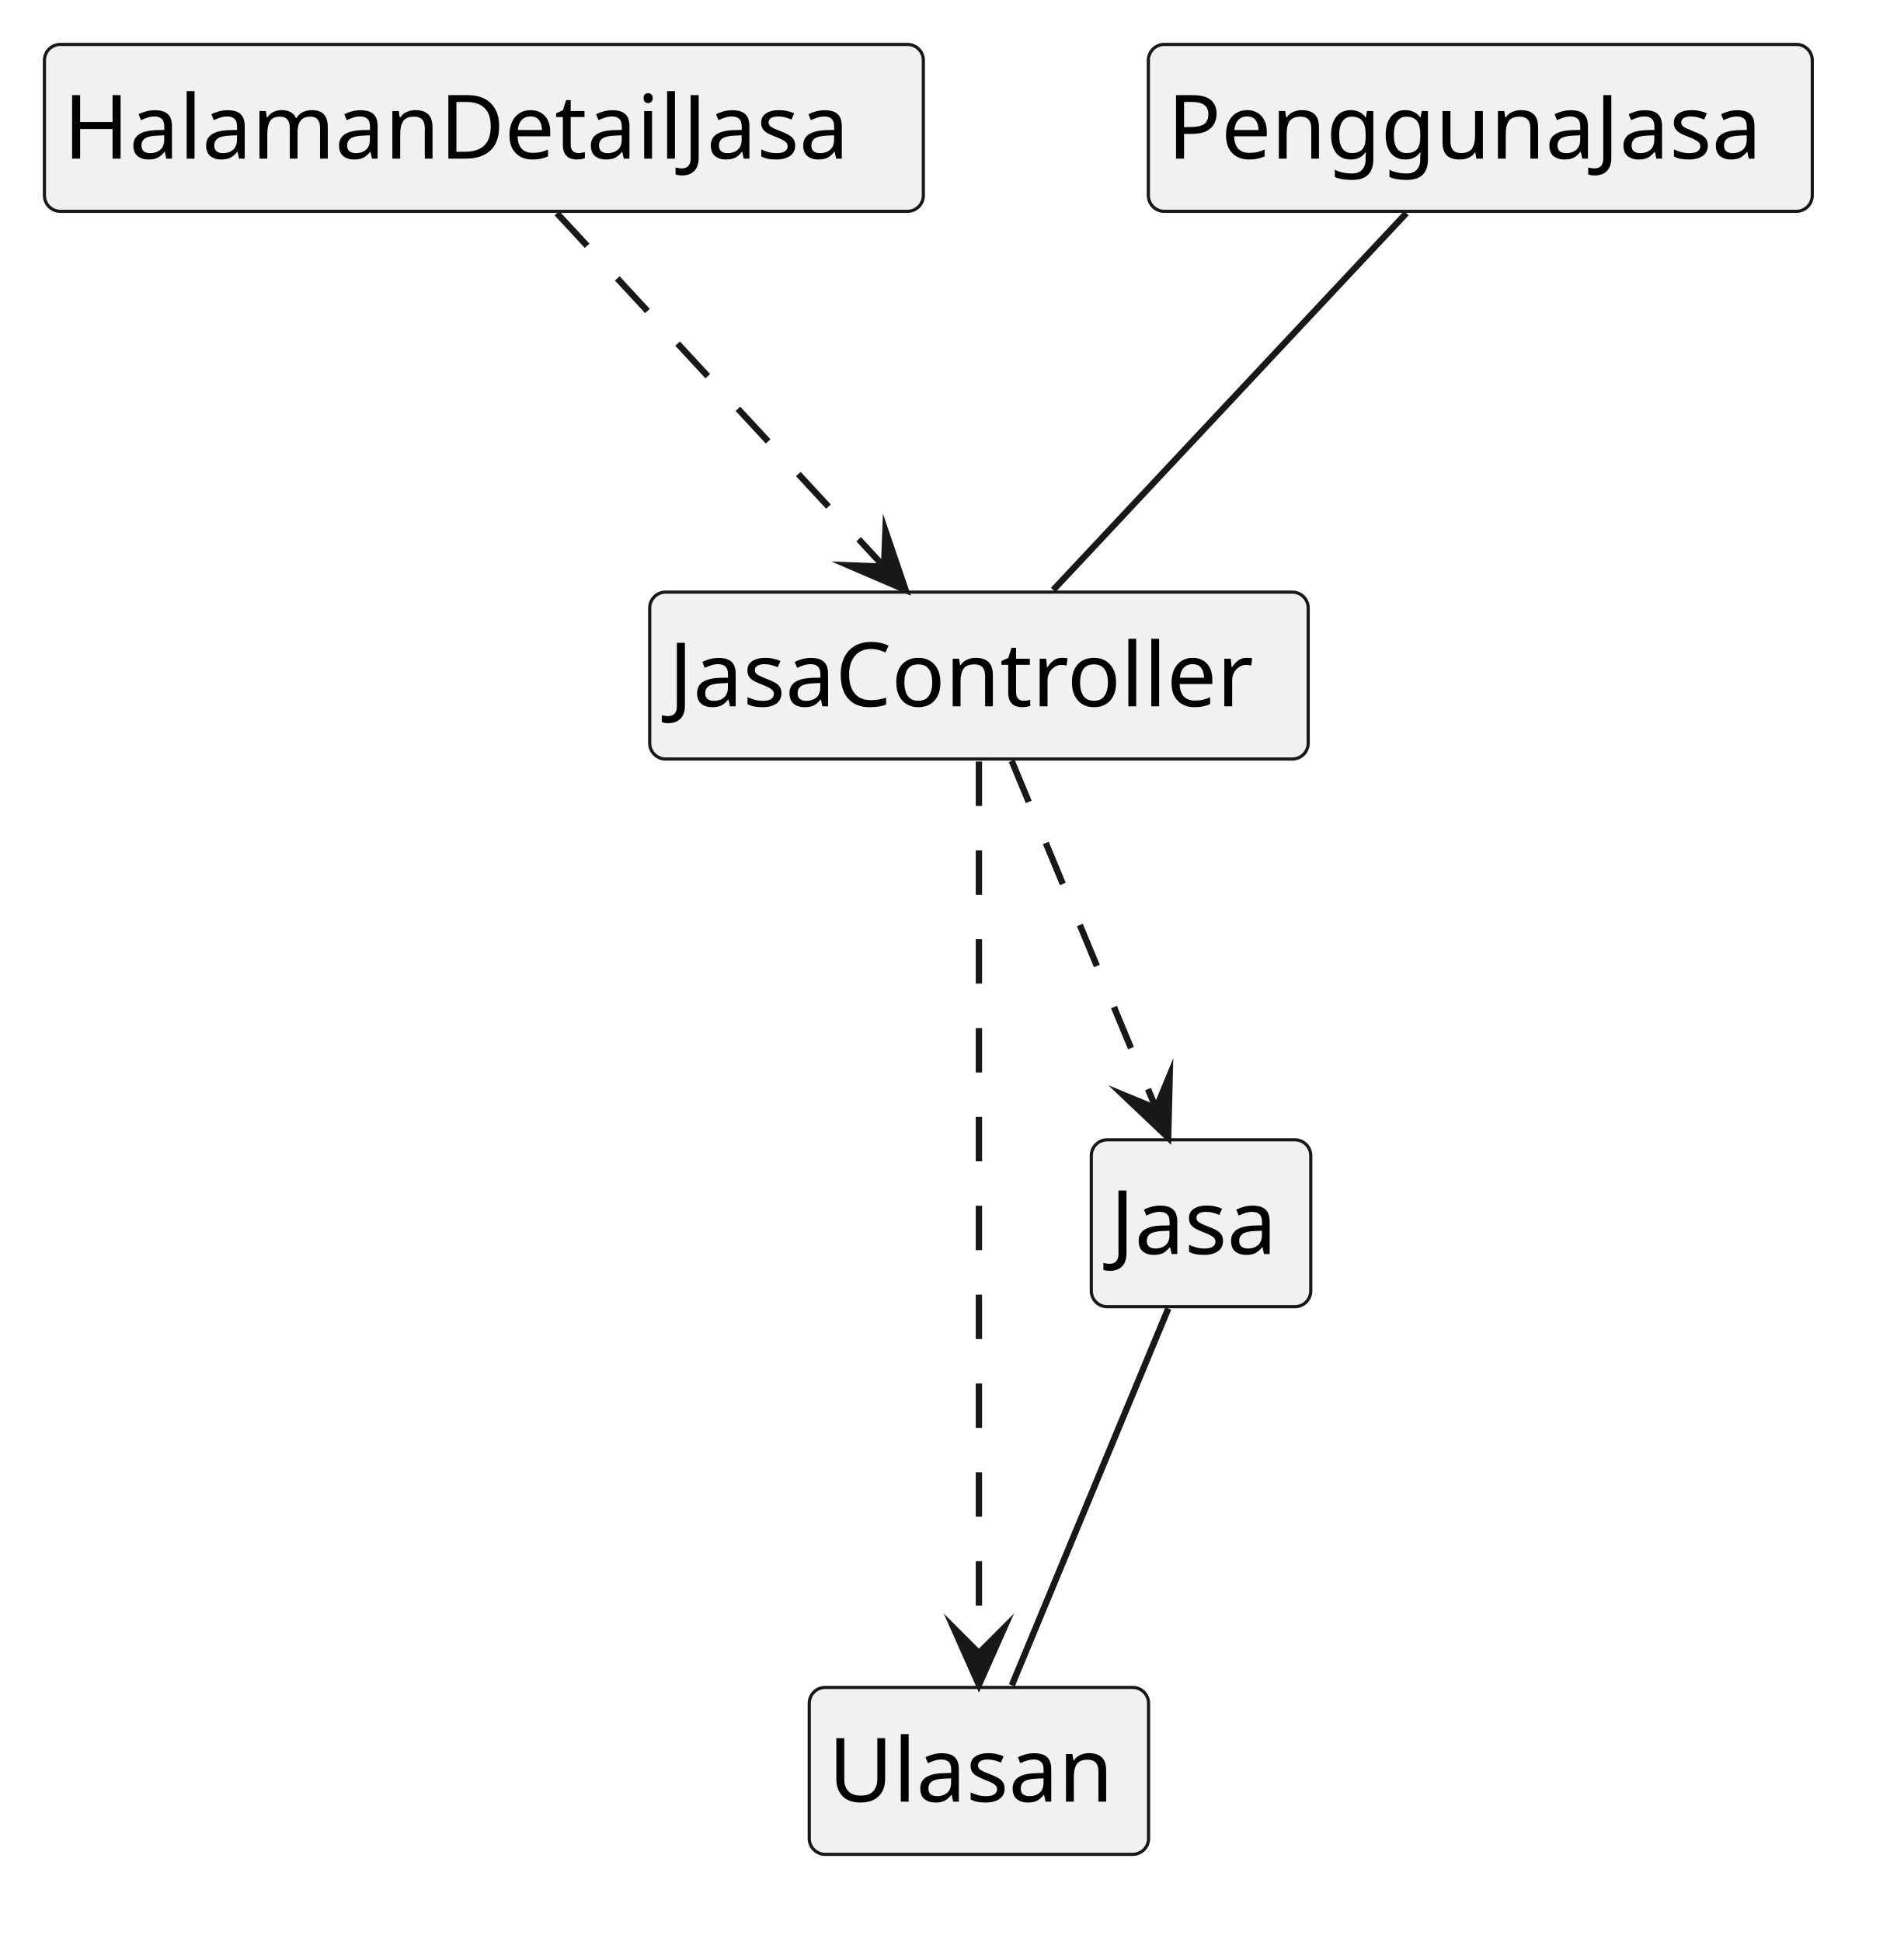
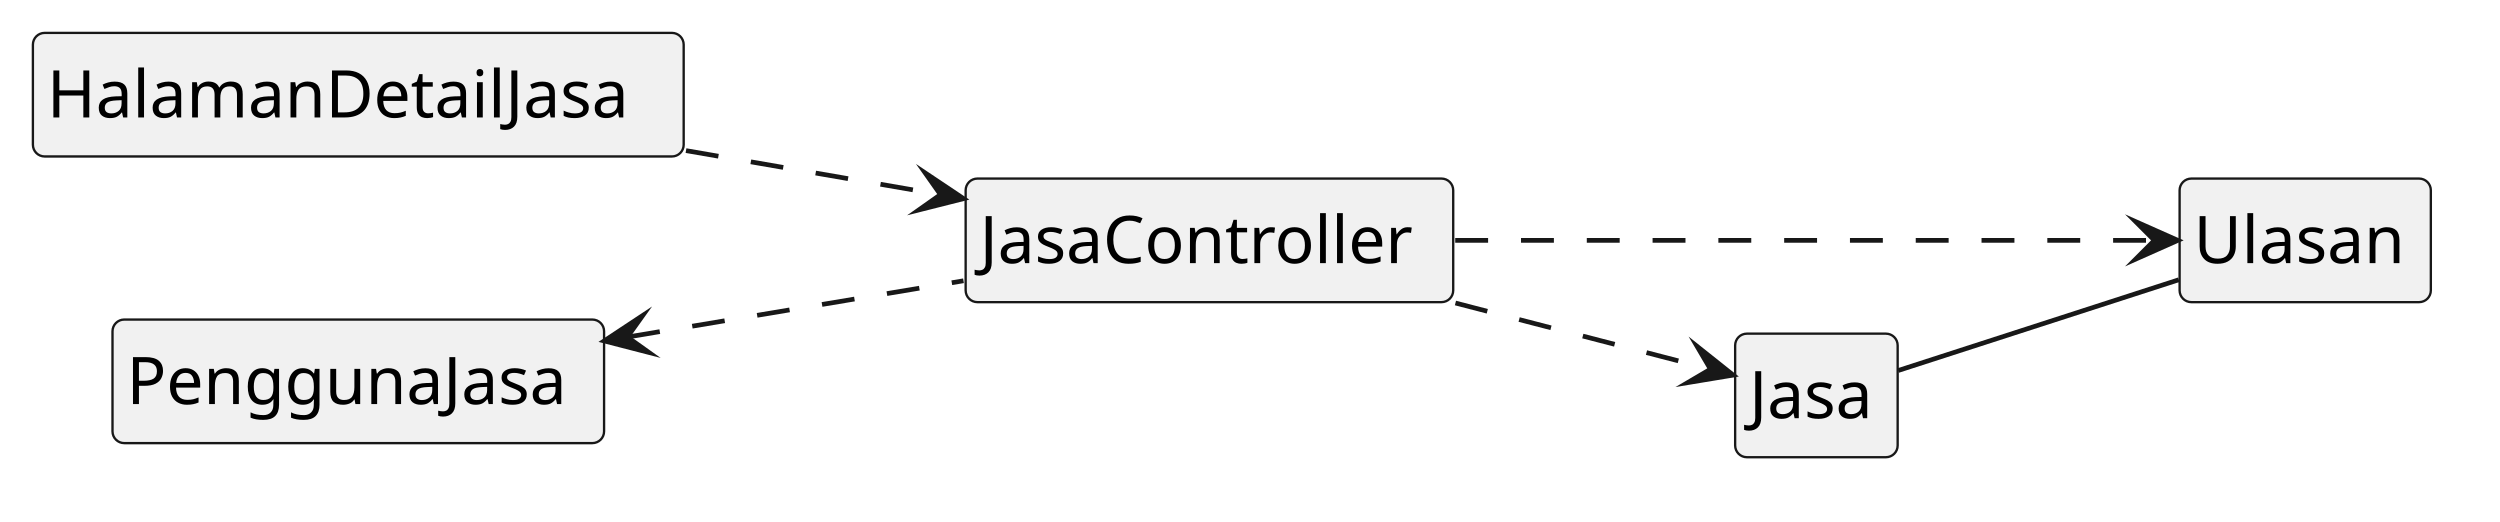
- <svg xmlns="http://www.w3.org/2000/svg" version="1.1" data-diagram-type="CLASS" style="width:300px;height:306px;background:#FFFFFF;" width="300px" height="306px" viewBox="0 0 300 306" zoomAndPan="magnify" preserveAspectRatio="none" contentStyleType="text/css">
+ <svg xmlns="http://www.w3.org/2000/svg" version="1.1" data-diagram-type="CLASS" style="width:532px;height:111px;background:#FFFFFF;" width="532px" height="111px" viewBox="0 0 532 111" zoomAndPan="magnify" preserveAspectRatio="none" contentStyleType="text/css">
  <defs />
  <g font-family="sans-serif" lengthAdjust="spacing">
-     <g class="entity" data-qualified-name="HalamanDetailJasa" id="ent0001" data-source-line="4">
+     <g class="entity" data-qualified-name="HalamanDetailJasa" id="ent0001" data-source-line="5">
      <rect x="7" y="7" width="138.487" height="26.297" fill="#F1F1F1" style="stroke:#181818;stroke-width:0.5;" rx="2.5" ry="2.5" />
      <text x="10" y="24.995" fill="#000" font-size="14" textLength="132.487">HalamanDetailJasa</text>
    </g>
-     <g class="entity" data-qualified-name="PenggunaJasa" id="ent0002" data-source-line="5">
-       <rect x="180.94" y="7" width="104.608" height="26.297" fill="#F1F1F1" style="stroke:#181818;stroke-width:0.5;" rx="2.5" ry="2.5" />
-       <text x="183.94" y="24.995" fill="#000" font-size="14" textLength="98.608">PenggunaJasa</text>
+     <g class="entity" data-qualified-name="PenggunaJasa" id="ent0002" data-source-line="6">
+       <rect x="23.94" y="68" width="104.608" height="26.297" fill="#F1F1F1" style="stroke:#181818;stroke-width:0.5;" rx="2.5" ry="2.5" />
+       <text x="26.94" y="85.995" fill="#000" font-size="14" textLength="98.608">PenggunaJasa</text>
    </g>
-     <g class="entity" data-qualified-name="Ulasan" id="ent0003" data-source-line="6">
-       <rect x="127.51" y="265.89" width="53.462" height="26.297" fill="#F1F1F1" style="stroke:#181818;stroke-width:0.5;" rx="2.5" ry="2.5" />
-       <text x="130.51" y="283.885" fill="#000" font-size="14" textLength="47.462">Ulasan</text>
+     <g class="entity" data-qualified-name="Ulasan" id="ent0003" data-source-line="7">
+       <rect x="463.82" y="38" width="53.462" height="26.297" fill="#F1F1F1" style="stroke:#181818;stroke-width:0.5;" rx="2.5" ry="2.5" />
+       <text x="466.82" y="55.995" fill="#000" font-size="14" textLength="47.462">Ulasan</text>
    </g>
-     <g class="entity" data-qualified-name="Jasa" id="ent0004" data-source-line="7">
-       <rect x="171.95" y="179.6" width="34.581" height="26.297" fill="#F1F1F1" style="stroke:#181818;stroke-width:0.5;" rx="2.5" ry="2.5" />
-       <text x="174.95" y="197.595" fill="#000" font-size="14" textLength="28.581">Jasa</text>
+     <g class="entity" data-qualified-name="Jasa" id="ent0004" data-source-line="8">
+       <rect x="369.24" y="71" width="34.581" height="26.297" fill="#F1F1F1" style="stroke:#181818;stroke-width:0.5;" rx="2.5" ry="2.5" />
+       <text x="372.24" y="88.995" fill="#000" font-size="14" textLength="28.581">Jasa</text>
    </g>
-     <g class="entity" data-qualified-name="JasaController" id="ent0005" data-source-line="9">
-       <rect x="102.37" y="93.3" width="103.754" height="26.297" fill="#F1F1F1" style="stroke:#181818;stroke-width:0.5;" rx="2.5" ry="2.5" />
-       <text x="105.37" y="111.295" fill="#000" font-size="14" textLength="97.754">JasaController</text>
+     <g class="entity" data-qualified-name="JasaController" id="ent0005" data-source-line="10">
+       <rect x="205.49" y="38" width="103.754" height="26.297" fill="#F1F1F1" style="stroke:#181818;stroke-width:0.5;" rx="2.5" ry="2.5" />
+       <text x="208.49" y="55.995" fill="#000" font-size="14" textLength="97.754">JasaController</text>
    </g>
-     <g class="link" data-entity-1="ent0001" data-entity-2="ent0005" id="lnk6" data-source-line="9" data-link-type="dependency">
-       <path d="M87.75,33.59 C102.5,49.53 124.524,73.33 139.294,89.29" style="stroke:#181818;stroke-width:1;stroke-dasharray:7,7;" fill="none" id="HalamanDetailJasa-to-JasaController" codeLine="9" />
-       <polygon points="142.69,92.96,139.513,83.638,139.294,89.29,133.641,89.071,142.69,92.96" fill="#181818" style="stroke:#181818;stroke-width:1;stroke-linejoin:miter;stroke-miterlimit:10;" />
+     <g class="link" data-entity-1="ent0001" data-entity-2="ent0005" id="lnk6" data-source-line="10" data-link-type="dependency">
+       <path d="M145.98,32.05 C165.62,35.45 181.733,38.238 200.133,41.418" style="stroke:#181818;stroke-width:1;stroke-dasharray:7,7;" fill="none" id="HalamanDetailJasa-to-JasaController" codeLine="10" />
+       <polygon points="205.06,42.27,196.873,36.796,200.133,41.418,195.51,44.679,205.06,42.27" fill="#181818" style="stroke:#181818;stroke-width:1;stroke-linejoin:miter;stroke-miterlimit:10;" />
    </g>
-     <g class="link" data-entity-1="ent0002" data-entity-2="ent0005" id="lnk7" data-source-line="10" data-link-type="association">
-       <path d="M221.59,33.59 C206.65,49.53 180.91,77 165.95,92.96" style="stroke:#181818;stroke-width:1;" fill="none" id="PenggunaJasa-JasaController" codeLine="10" />
+     <g class="link" data-entity-1="ent0002" data-entity-2="ent0005" id="lnk7" data-source-line="11" data-link-type="dependency">
+       <path d="M133.502,71.726 C157.492,67.716 181.04,63.77 205.03,59.75" style="stroke:#181818;stroke-width:1;stroke-dasharray:7,7;" fill="none" id="PenggunaJasa-backto-JasaController" codeLine="11" />
+       <polygon points="128.57,72.55,138.106,75.011,133.502,71.726,136.787,67.121,128.57,72.55" fill="#181818" style="stroke:#181818;stroke-width:1;stroke-linejoin:miter;stroke-miterlimit:10;" />
    </g>
-     <g class="link" data-entity-1="ent0005" data-entity-2="ent0004" id="lnk8" data-source-line="11" data-link-type="dependency">
-       <path d="M159.41,119.89 C166.03,135.82 175.513,158.672 182.143,174.642" style="stroke:#181818;stroke-width:1;stroke-dasharray:7,7;" fill="none" id="JasaController-to-Jasa" codeLine="11" />
-       <polygon points="184.06,179.26,184.303,169.414,182.143,174.642,176.915,172.482,184.06,179.26" fill="#181818" style="stroke:#181818;stroke-width:1;stroke-linejoin:miter;stroke-miterlimit:10;" />
+     <g class="link" data-entity-1="ent0005" data-entity-2="ent0004" id="lnk8" data-source-line="12" data-link-type="dependency">
+       <path d="M309.72,64.48 C330.82,69.95 348.93,74.654 363.99,78.564" style="stroke:#181818;stroke-width:1;stroke-dasharray:7,7;" fill="none" id="JasaController-to-Jasa" codeLine="12" />
+       <polygon points="368.83,79.82,361.124,73.687,363.99,78.564,359.114,81.43,368.83,79.82" fill="#181818" style="stroke:#181818;stroke-width:1;stroke-linejoin:miter;stroke-miterlimit:10;" />
    </g>
-     <g class="link" data-entity-1="ent0005" data-entity-2="ent0003" id="lnk9" data-source-line="12" data-link-type="dependency">
-       <path d="M154.24,119.99 C154.24,151.54 154.24,228.91 154.24,260.48" style="stroke:#181818;stroke-width:1;stroke-dasharray:7,7;" fill="none" id="JasaController-to-Ulasan" codeLine="12" />
-       <polygon points="154.24,265.48,158.24,256.48,154.24,260.48,150.24,256.48,154.24,265.48" fill="#181818" style="stroke:#181818;stroke-width:1;stroke-linejoin:miter;stroke-miterlimit:10;" />
+     <g class="link" data-entity-1="ent0005" data-entity-2="ent0003" id="lnk9" data-source-line="13" data-link-type="dependency">
+       <path d="M309.67,51.15 C357.3,51.15 421.27,51.15 458.45,51.15" style="stroke:#181818;stroke-width:1;stroke-dasharray:7,7;" fill="none" id="JasaController-to-Ulasan" codeLine="13" />
+       <polygon points="463.45,51.15,454.45,47.15,458.45,51.15,454.45,55.15,463.45,51.15" fill="#181818" style="stroke:#181818;stroke-width:1;stroke-linejoin:miter;stroke-miterlimit:10;" />
    </g>
-     <g class="link" data-entity-1="ent0004" data-entity-2="ent0003" id="lnk10" data-source-line="13" data-link-type="association">
-       <path d="M184.08,206.18 C177.46,222.12 166.06,249.59 159.43,265.55" style="stroke:#181818;stroke-width:1;" fill="none" id="Jasa-Ulasan" codeLine="13" />
+     <g class="link" data-entity-1="ent0004" data-entity-2="ent0003" id="lnk10" data-source-line="14" data-link-type="association">
+       <path d="M403.92,78.85 C420.03,73.64 444.86,65.61 463.65,59.53" style="stroke:#181818;stroke-width:1;" fill="none" id="Jasa-Ulasan" codeLine="14" />
    </g>
  </g>
</svg>
